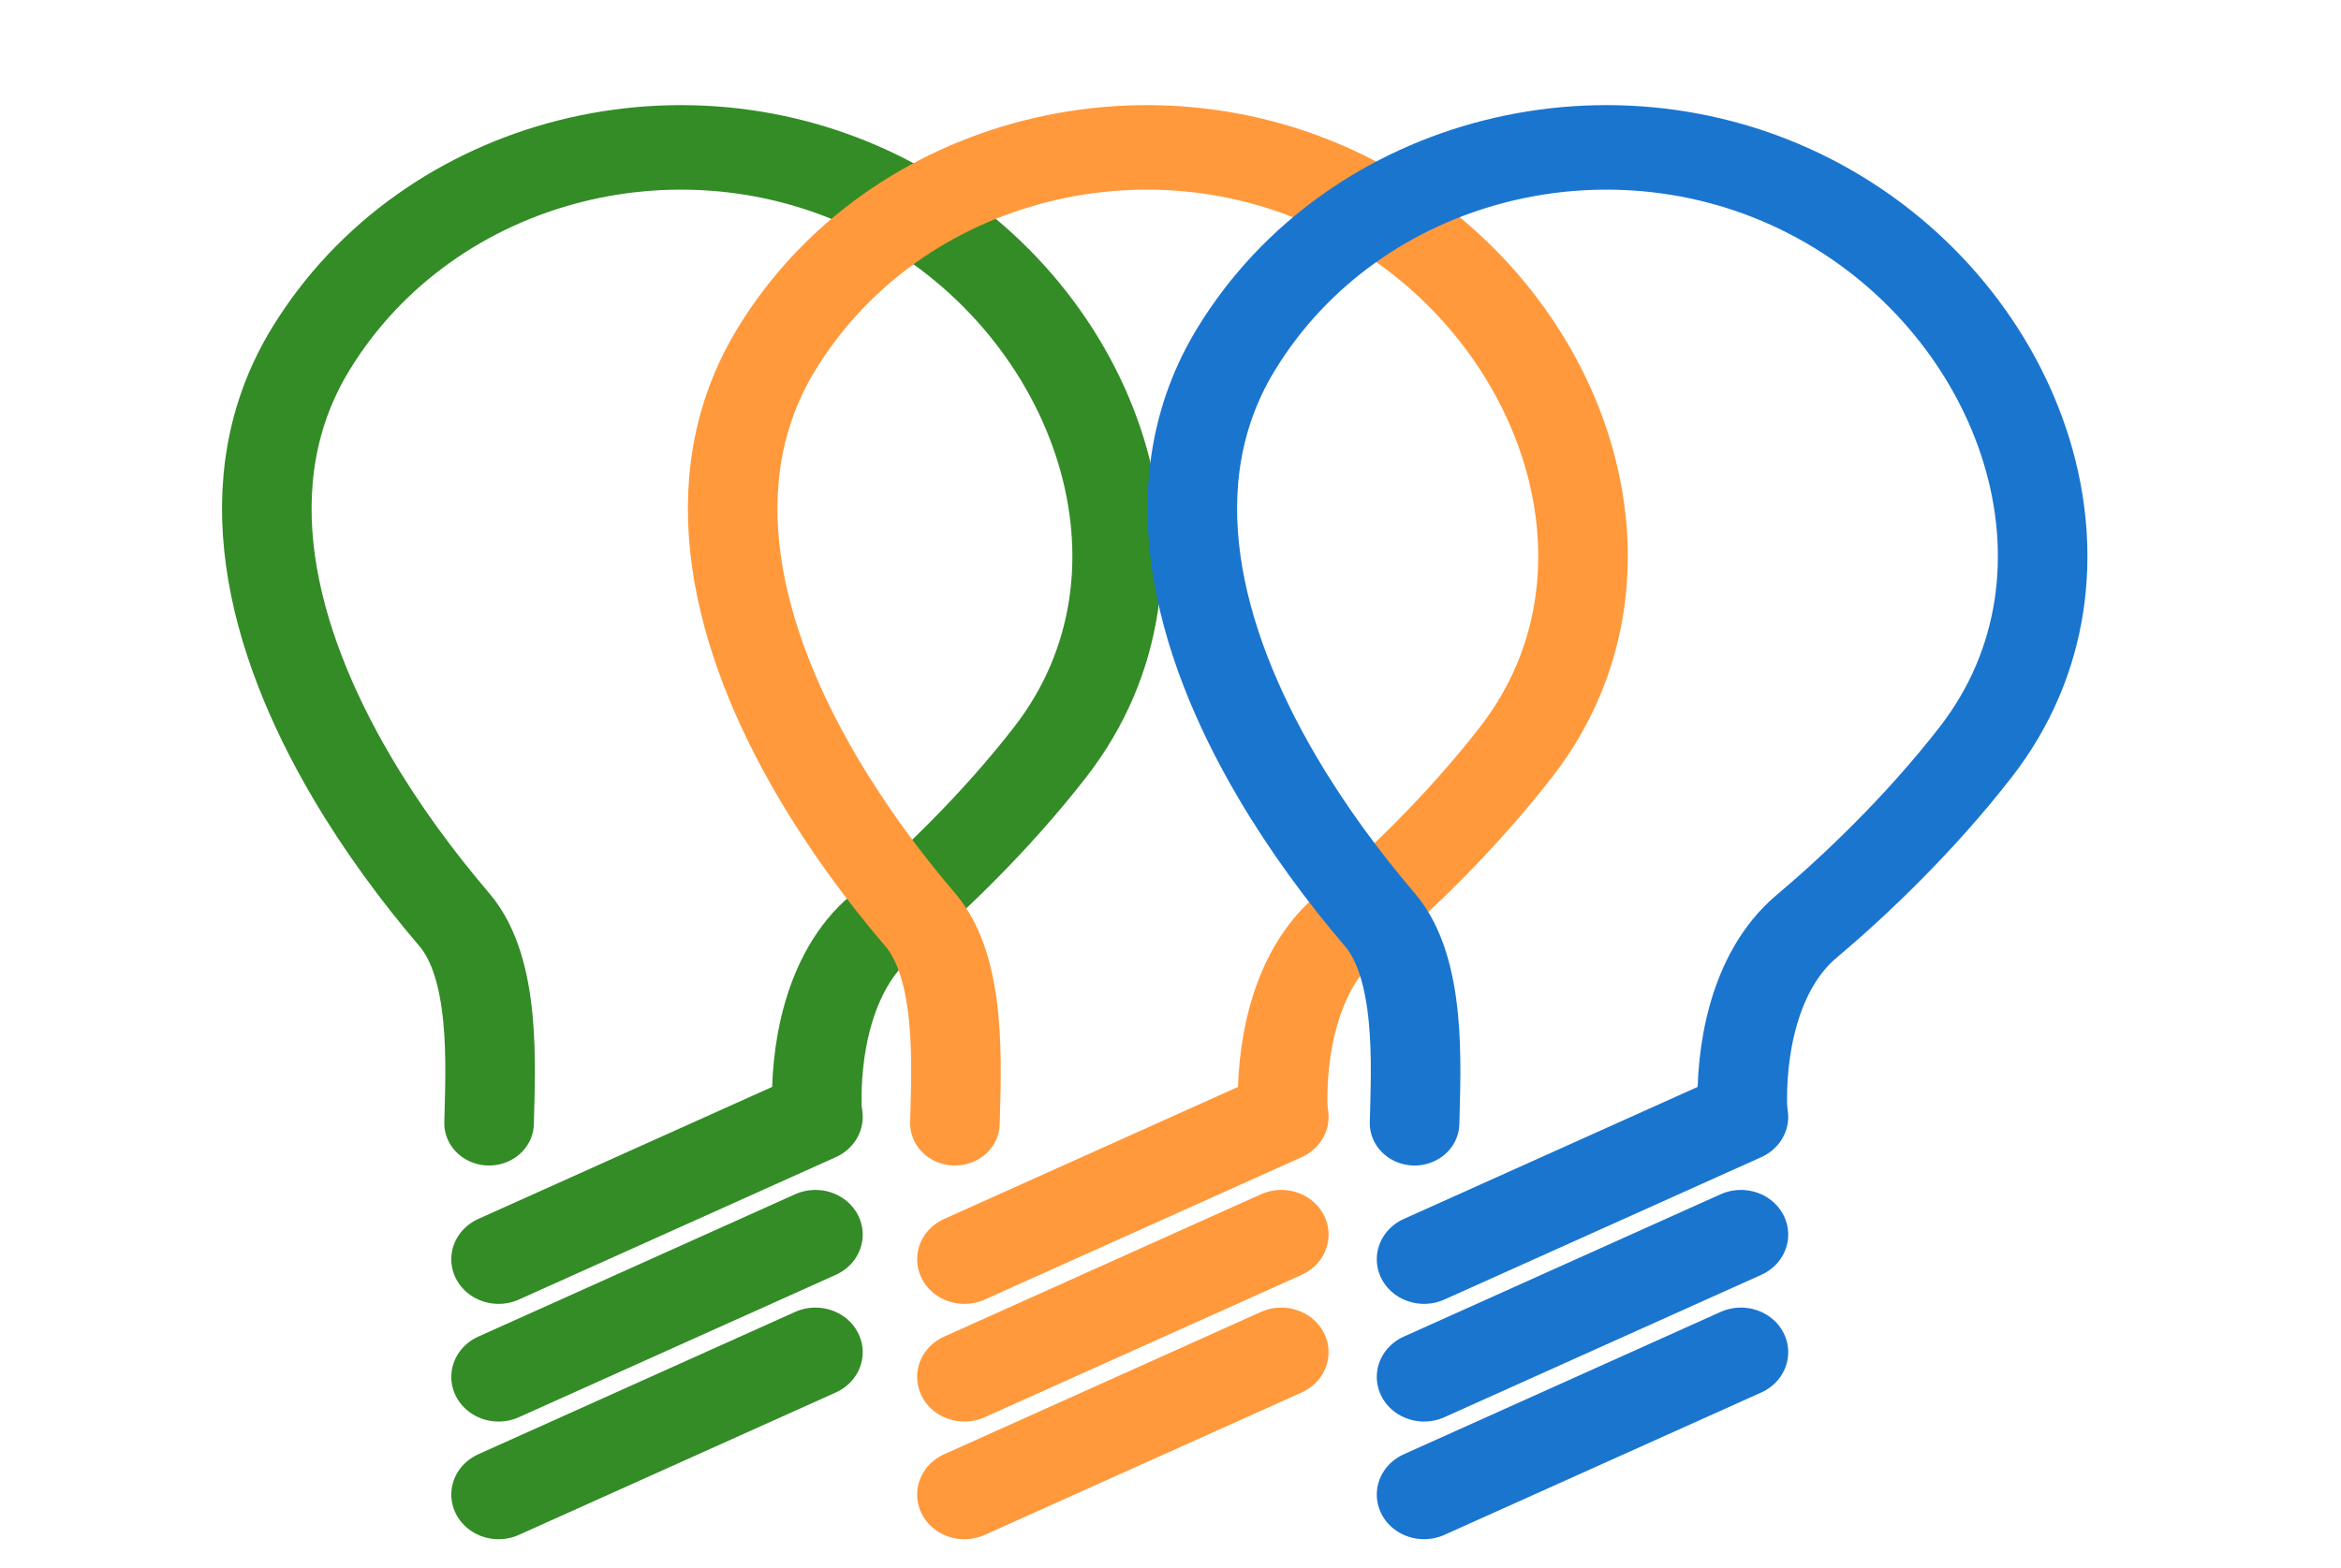
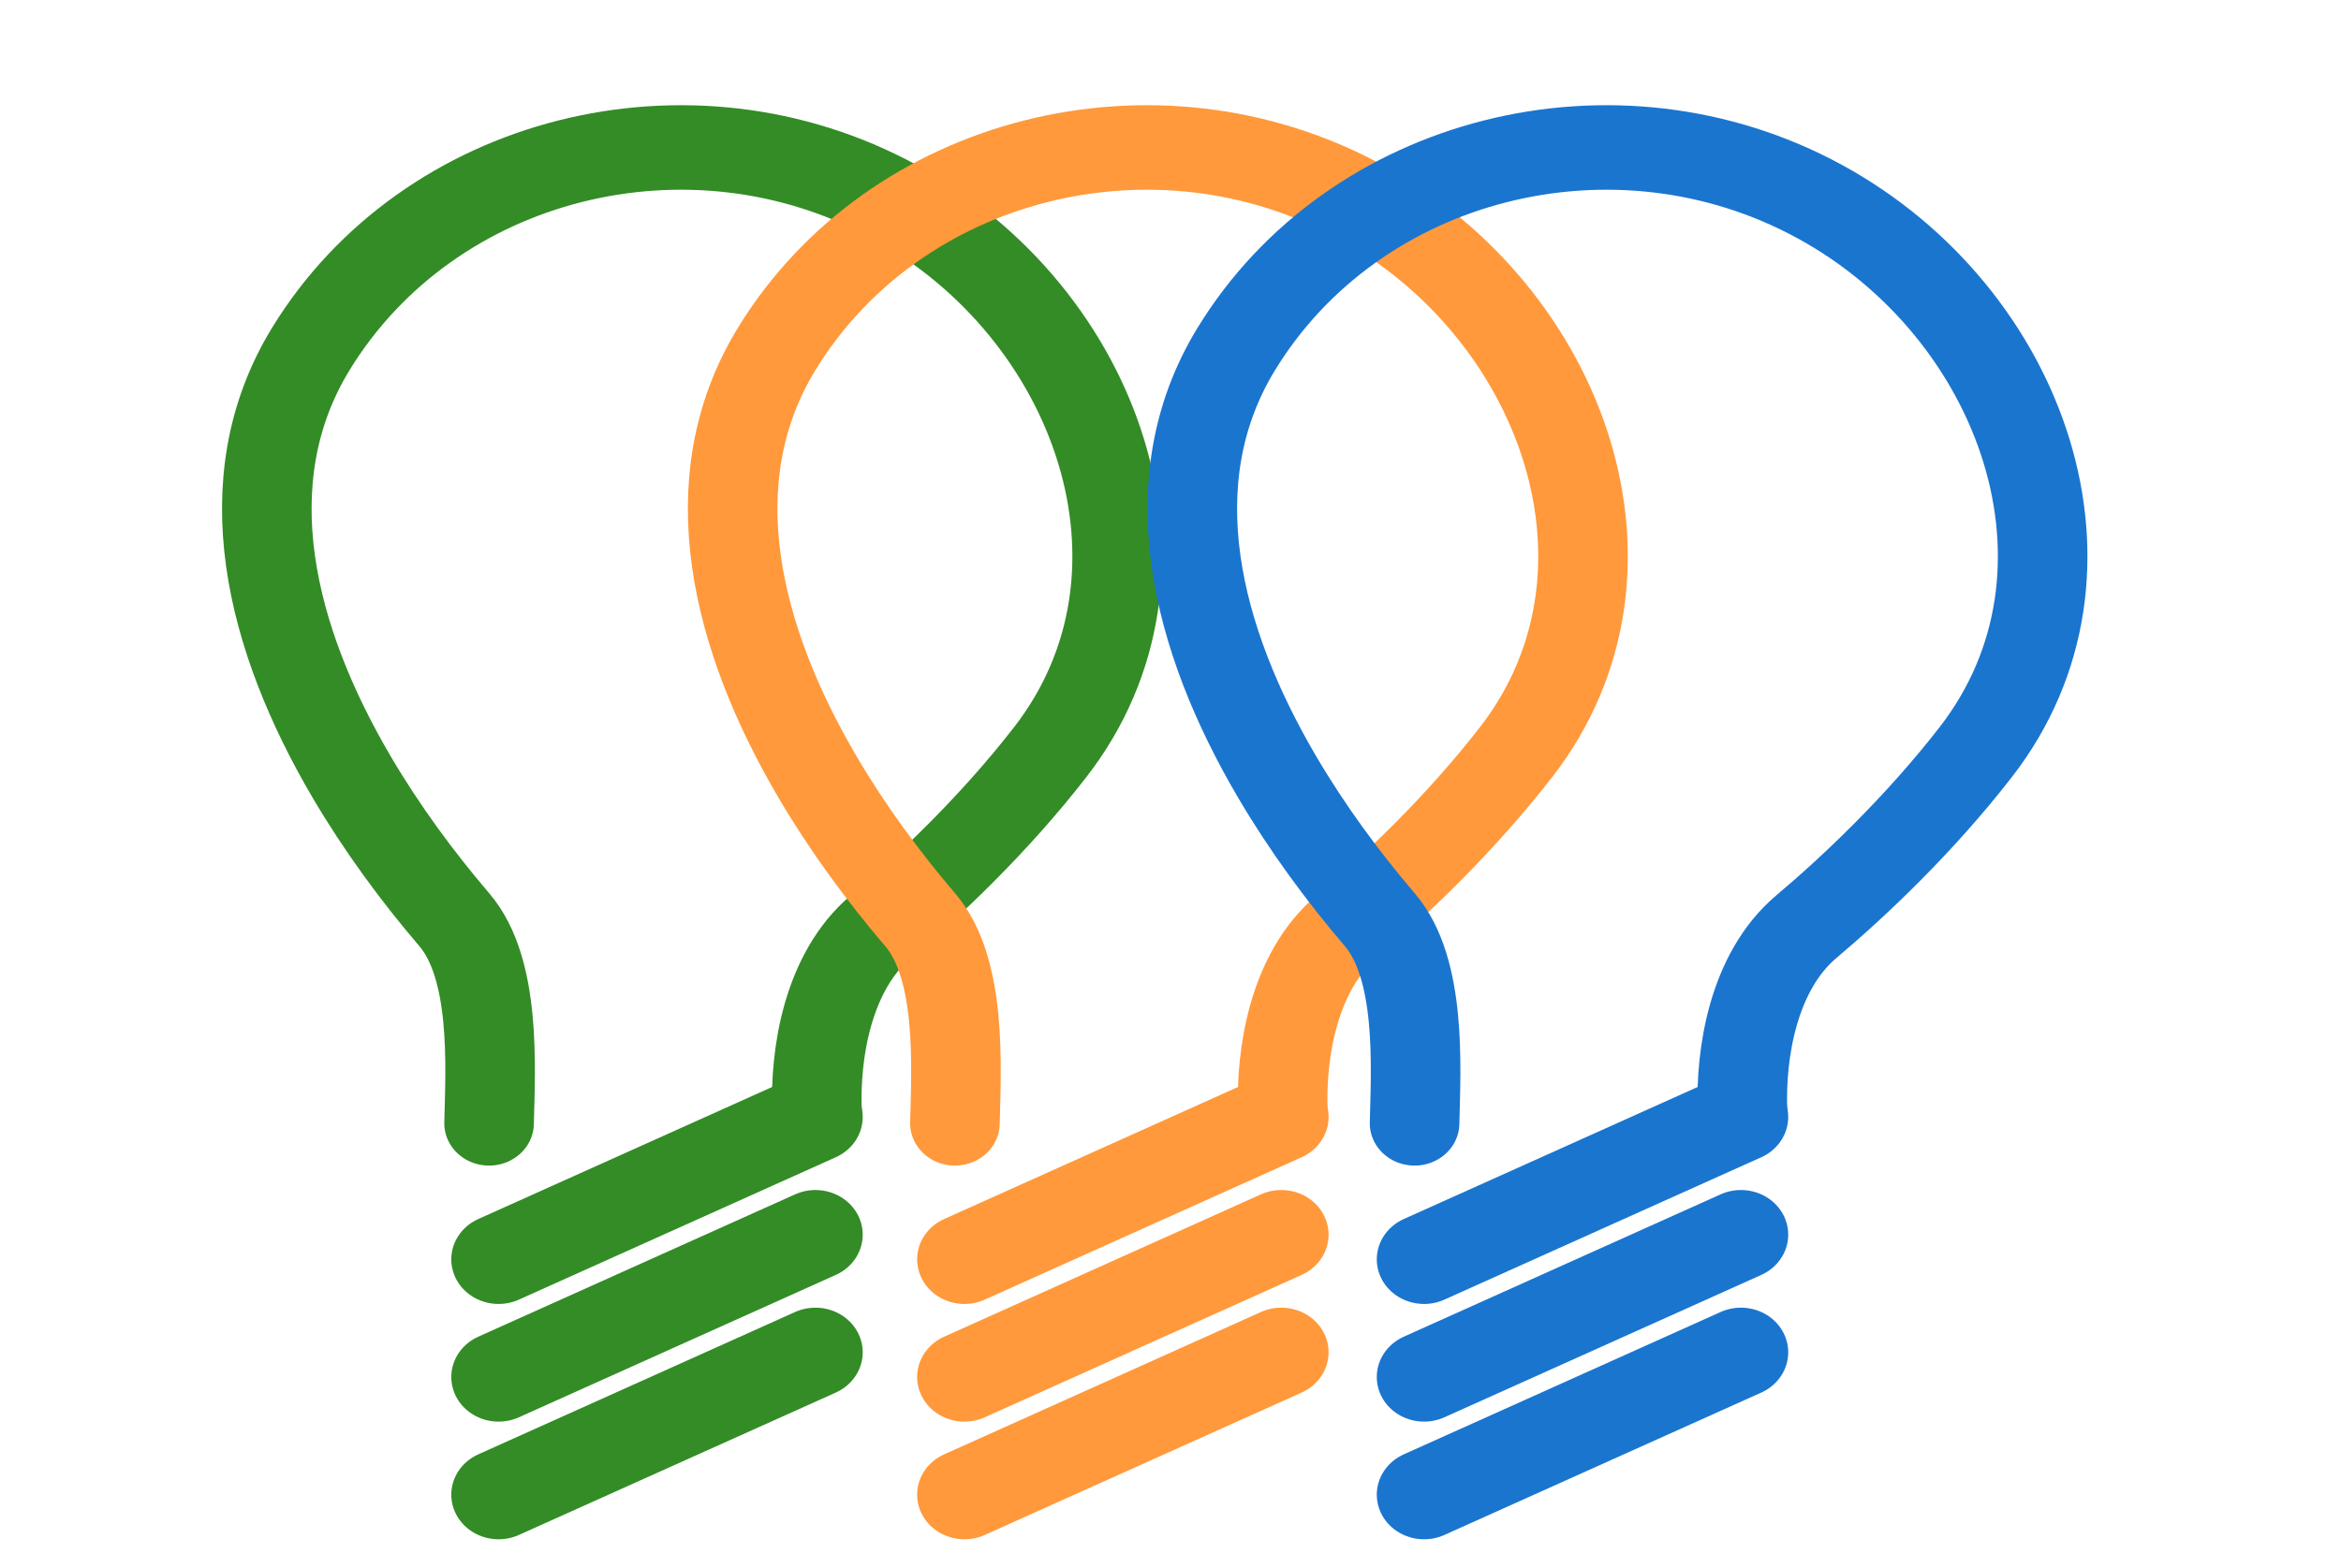
- <svg xmlns="http://www.w3.org/2000/svg" viewBox="201.514 199.658 94.84 63.536" width="94.84px" height="63.536px">
+ <svg xmlns="http://www.w3.org/2000/svg" viewBox="201.514 199.658 94.84 63.536" width="360px" height="241.2px">
  <g id="g6417" transform="matrix(1.824854, 0, 0, 1.858576, -355.5406, -428.6946)" style="">
    <g transform="matrix(1, 0, 0, 1, -70.73888, 31.18181)" id="g6024">
      <g style="fill:#338c26;fill-opacity:1" id="g4453-7-6-4" transform="matrix(0.3209328,0,0,0.3209328,2.219051,-307.7526)">
        <g id="g3627-1-3-1" transform="matrix(0.6248586,0,0,0.5790657,361.1364,901.5287)" style="fill:#000000;fill-opacity:0;stroke:#338c26;stroke-opacity:1">
          <path id="path3629-1-7-9" d="m 1421.132,1807.477 c -4.446,2.437 -12.185,6.343 -14.194,11.552 -1.773,4.597 -3.997,9.322 -6.667,13.771 -7.201,11.998 -17.642,21.978 -31.202,21.978 -19.753,0 -35.766,-16.013 -35.766,-35.766 0,-19.753 16.128,-37.896 35.766,-35.766 7.908,0.858 15.435,2.857 20.513,4.534 5.731,1.892 12.582,-0.861 16.836,-3.523" style="fill:#000000;fill-opacity:0;stroke:#338c26;stroke-width:7.502;stroke-linecap:round;stroke-linejoin:round;stroke-miterlimit:4;stroke-opacity:1;stroke-dasharray:none;stroke-dashoffset:0" transform="matrix(-0.660855,1.144634,-1.144634,-0.660855,4348.143,1450.138)" />
          <path id="path3631-5-8-6" d="m 1341.133,1898.29 35.078,-16.704" style="fill:#000000;fill-opacity:0;stroke:#338c26;stroke-width:10.47;stroke-linecap:round;stroke-linejoin:miter;stroke-miterlimit:4;stroke-opacity:1;stroke-dasharray:none" />
          <path style="fill:#000000;fill-opacity:0;stroke:#338c26;stroke-width:10.47;stroke-linecap:round;stroke-linejoin:miter;stroke-miterlimit:4;stroke-opacity:1;stroke-dasharray:none" d="m 1341.133,1912.095 35.078,-16.703" id="path3633-2-8-9" />
          <path id="path3635-7-2-8" d="m 1341.133,1925.9 35.078,-16.704" style="fill:#000000;fill-opacity:0;stroke:#338c26;stroke-width:10.47;stroke-linecap:round;stroke-linejoin:miter;stroke-miterlimit:4;stroke-opacity:1;stroke-dasharray:none" />
        </g>
        <g transform="matrix(0.6248586,0,0,0.5790657,393.362,901.5287)" id="g3637-6-9-2" style="stroke:#ff993b;stroke-opacity:1">
          <path transform="matrix(-0.660855,1.144634,-1.144634,-0.660855,4348.143,1450.138)" style="fill:none;stroke:#ff993b;stroke-width:7.502;stroke-linecap:round;stroke-linejoin:round;stroke-miterlimit:4;stroke-opacity:1;stroke-dasharray:none;stroke-dashoffset:0" d="m 1421.132,1807.477 c -4.446,2.437 -12.185,6.343 -14.194,11.552 -1.773,4.597 -3.997,9.322 -6.667,13.771 -7.201,11.998 -17.642,21.978 -31.202,21.978 -19.753,0 -35.766,-16.013 -35.766,-35.766 0,-19.753 16.128,-37.896 35.766,-35.766 7.908,0.858 15.435,2.857 20.513,4.534 5.731,1.892 12.582,-0.861 16.836,-3.523" id="path3639-1-1-5" />
          <path style="fill:none;stroke:#ff993b;stroke-width:10.47;stroke-linecap:round;stroke-linejoin:miter;stroke-miterlimit:4;stroke-opacity:1;stroke-dasharray:none" d="m 1341.133,1898.29 35.078,-16.704" id="path3641-4-3-5" />
          <path id="path3643-2-5-4" d="m 1341.133,1912.095 35.078,-16.703" style="fill:none;stroke:#ff993b;stroke-width:10.47;stroke-linecap:round;stroke-linejoin:miter;stroke-miterlimit:4;stroke-opacity:1;stroke-dasharray:none" />
          <path style="fill:none;stroke:#ff993b;stroke-width:10.47;stroke-linecap:round;stroke-linejoin:miter;stroke-miterlimit:4;stroke-opacity:1;stroke-dasharray:none" d="m 1341.133,1925.9 35.078,-16.704" id="path3645-3-9-9" />
        </g>
        <g id="g3647-2-8-1" transform="matrix(0.6248586,0,0,0.5790657,425.1576,901.5287)" style="stroke:#1a75cf;stroke-opacity:1">
          <path id="path3649-2-4-2" d="m 1421.132,1807.477 c -4.446,2.437 -12.185,6.343 -14.194,11.552 -1.773,4.597 -3.997,9.322 -6.667,13.771 -7.201,11.998 -17.642,21.978 -31.202,21.978 -19.753,0 -35.766,-16.013 -35.766,-35.766 0,-19.753 16.128,-37.896 35.766,-35.766 7.908,0.858 15.435,2.857 20.513,4.534 5.731,1.892 12.582,-0.861 16.836,-3.523" style="fill:none;stroke:#1a75cf;stroke-width:7.502;stroke-linecap:round;stroke-linejoin:round;stroke-miterlimit:4;stroke-opacity:1;stroke-dasharray:none;stroke-dashoffset:0" transform="matrix(-0.660855,1.144634,-1.144634,-0.660855,4348.143,1450.138)" />
          <path id="path3651-1-0-5" d="m 1341.133,1898.29 35.078,-16.704" style="fill:none;stroke:#1a75cf;stroke-width:10.47;stroke-linecap:round;stroke-linejoin:miter;stroke-miterlimit:4;stroke-opacity:1;stroke-dasharray:none" />
          <path style="fill:none;stroke:#1a75cf;stroke-width:10.47;stroke-linecap:round;stroke-linejoin:miter;stroke-miterlimit:4;stroke-opacity:1;stroke-dasharray:none" d="m 1341.133,1912.095 35.078,-16.703" id="path3653-6-7-0" />
          <path id="path3656-8-6-8" d="m 1341.133,1925.9 35.078,-16.704" style="fill:none;stroke:#1a75cf;stroke-width:10.47;stroke-linecap:round;stroke-linejoin:miter;stroke-miterlimit:4;stroke-opacity:1;stroke-dasharray:none" />
        </g>
      </g>
    </g>
  </g>
</svg>
